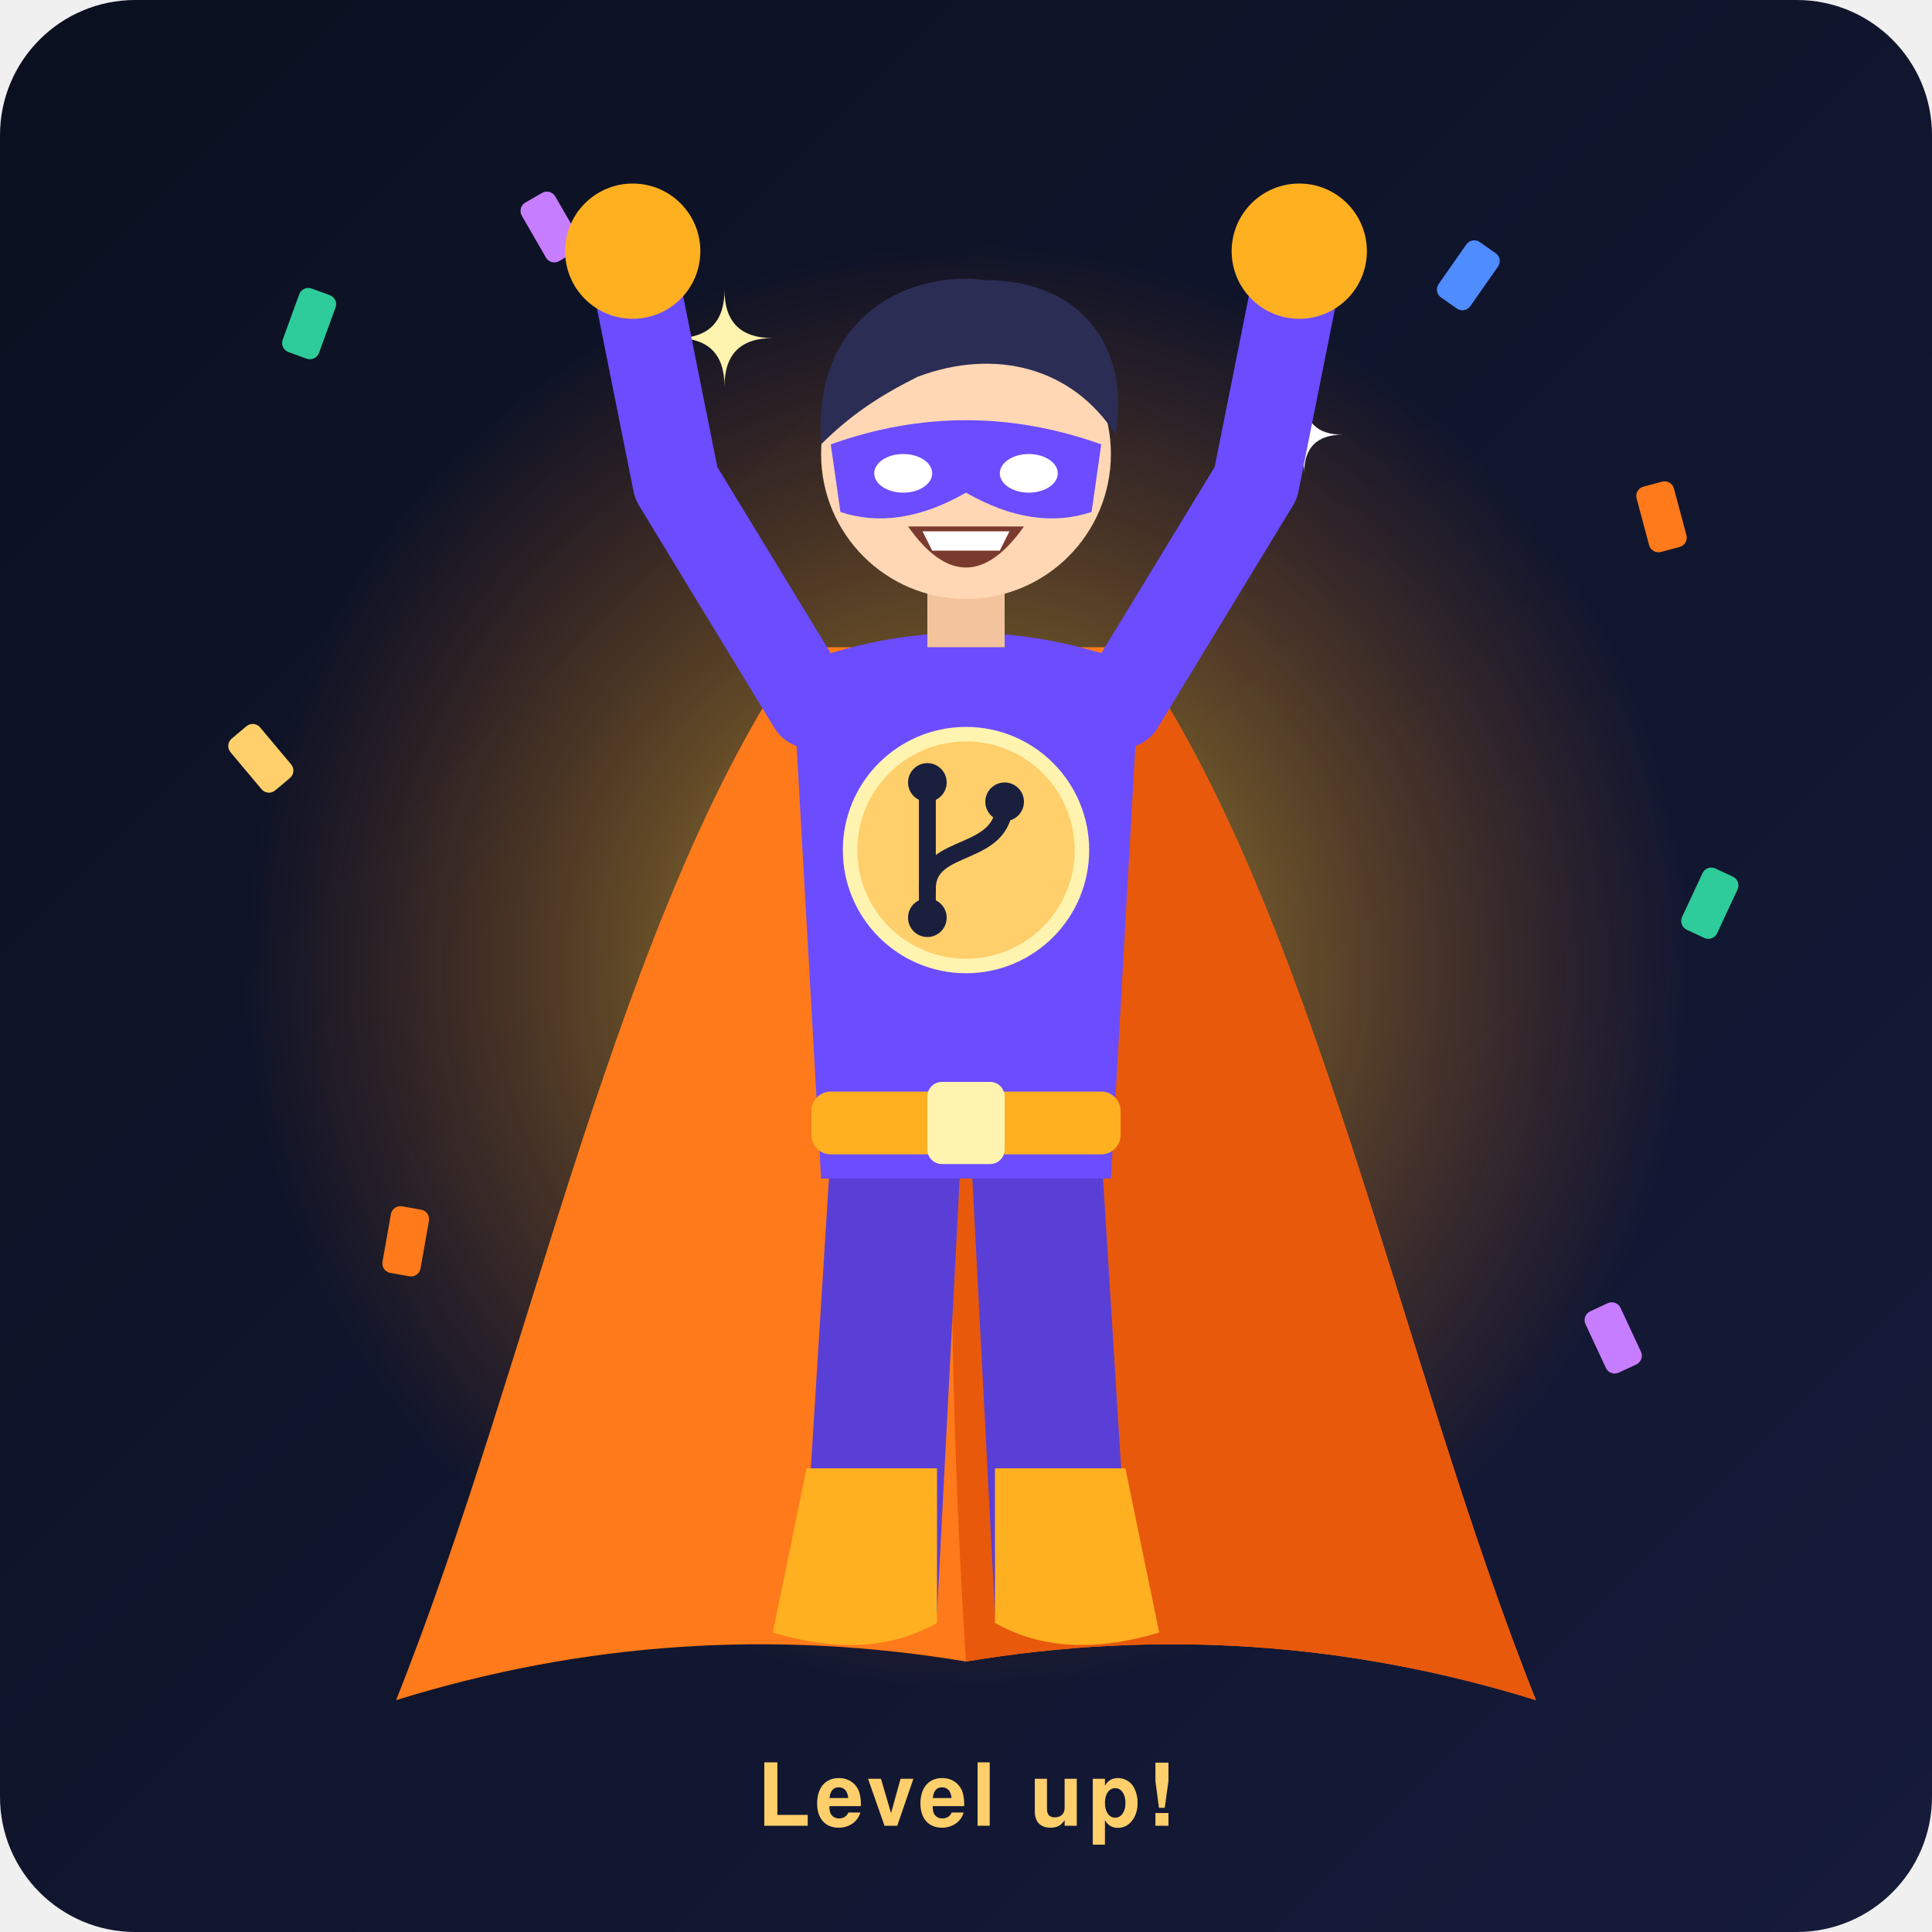
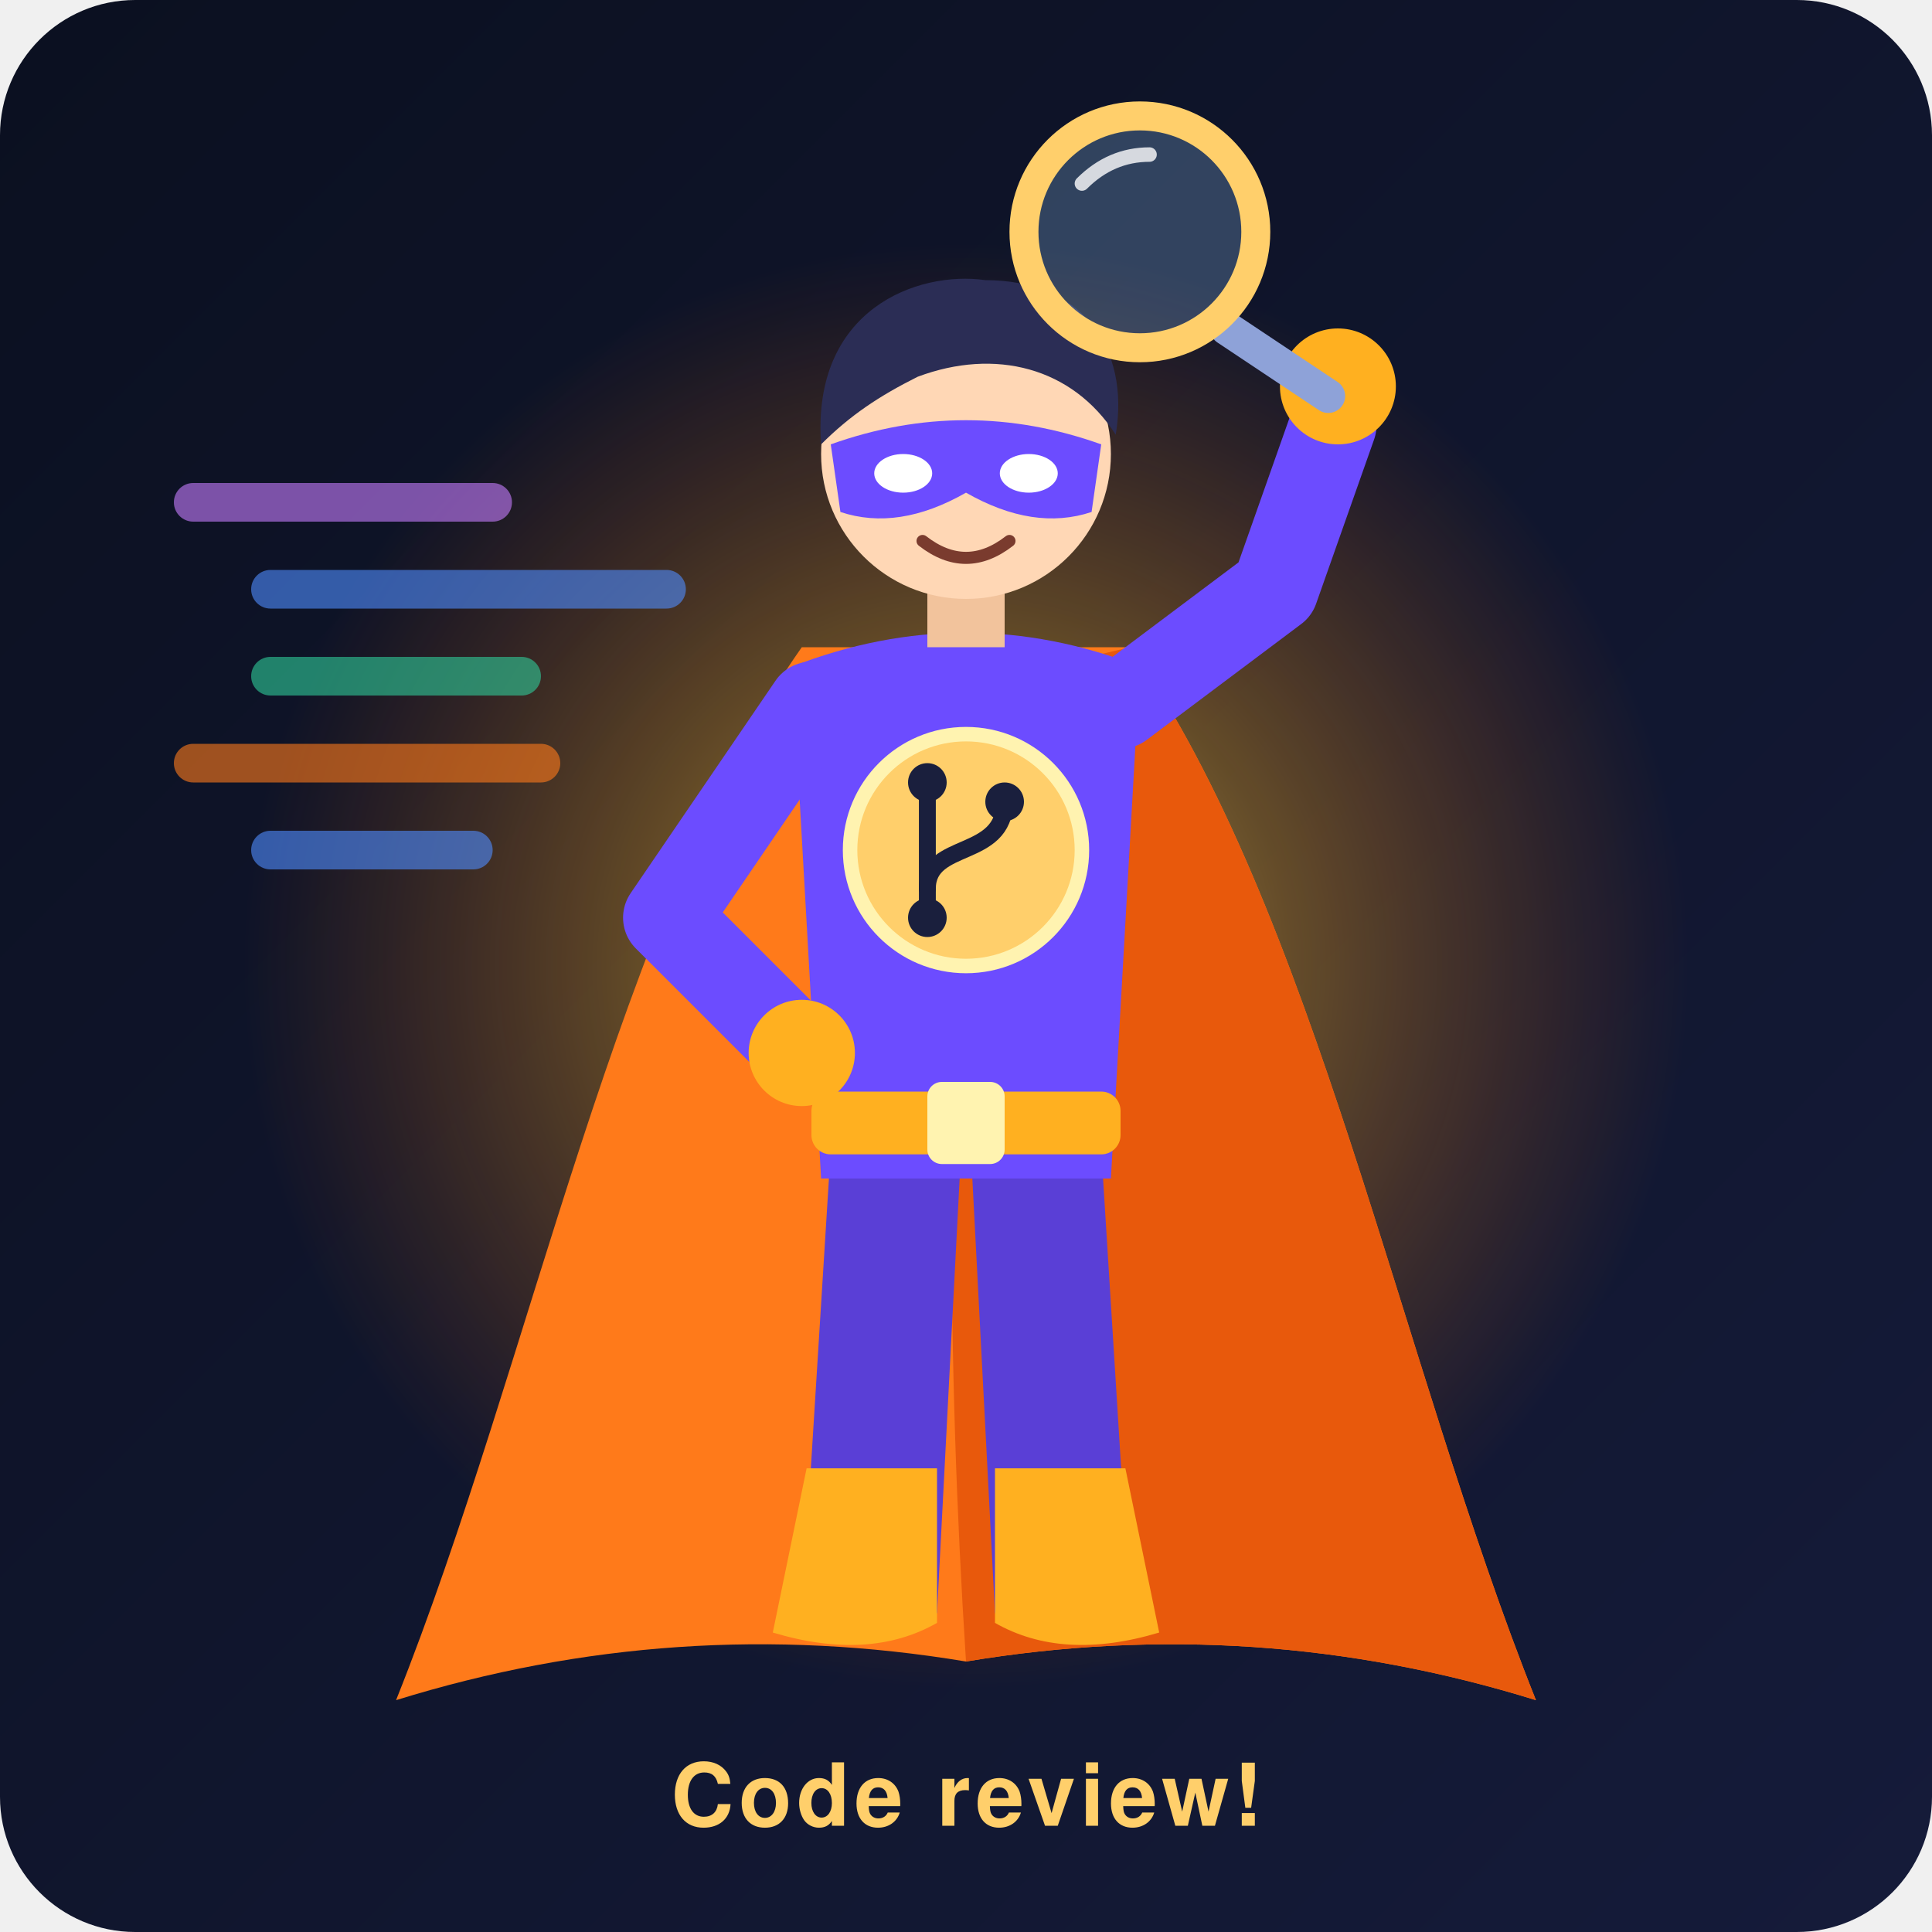
<svg xmlns="http://www.w3.org/2000/svg" viewBox="0 0 400 400" width="400" height="400" role="img" aria-labelledby="title desc">
  <style>
    .glow { transform-origin: 200px 200px; animation: glow 2.4s ease-in-out infinite; }
    .eyes { transform-origin: 600px 146px; animation: blink 4s infinite; }
    .fig { animation: bob 2.4s ease-in-out infinite; }
    .tw { transform-box: fill-box; transform-origin: center; animation: twinkle 1.8s ease-in-out infinite; }
    .tw.b { animation-delay: -0.9s; }
    @keyframes glow { 0%, 100% { transform: scale(0.94); opacity: 0.85; } 50% { transform: scale(1.06); opacity: 1; } }
    @keyframes blink { 0%, 92%, 100% { transform: scaleY(1); } 95% { transform: scaleY(0.1); } }
    @keyframes bob { 0%, 100% { transform: translateY(0); } 50% { transform: translateY(-6px); } }
    @keyframes twinkle { 0%, 100% { transform: scale(0.6); opacity: 0.5; } 50% { transform: scale(1.2); opacity: 1; } }
-     .fig { animation: jump 1.2s ease-in-out infinite; }
-     .arm-l { transform-origin: 568px 194px; animation: cheer-l 0.6s ease-in-out infinite alternate; }
-     .arm-r { transform-origin: 632px 194px; animation: cheer-r 0.6s ease-in-out infinite alternate; }
-     .cf { animation: fall 2.4s linear infinite; }
-     .cf:nth-child(2n) { animation-delay: -0.8s; } .cf:nth-child(3n) { animation-delay: -1.6s; }
-     @keyframes jump { 0%, 100% { transform: translateY(0); } 40% { transform: translateY(-16px); } 60% { transform: translateY(-16px); } }
-     @keyframes cheer-l { from { transform: rotate(4deg); } to { transform: rotate(-6deg); } }
-     @keyframes cheer-r { from { transform: rotate(-4deg); } to { transform: rotate(6deg); } }
-     @keyframes fall { 0% { transform: translateY(-30px); opacity: 0; } 15% { opacity: 1; } 85% { opacity: 1; } 100% { transform: translateY(70px); opacity: 0; } }
+     .arm-r { transform-origin: 632px 194px; animation: scan 2.4s ease-in-out infinite; }
+     .lens { transform-origin: 232px 146px; animation: scan-lens 2.4s ease-in-out infinite; }
+     .code rect { animation: read 3s ease-in-out infinite; }
+     .code rect:nth-child(2) { animation-delay: 0.3s; } .code rect:nth-child(3) { animation-delay: 0.6s; }
+     .code rect:nth-child(4) { animation-delay: 0.9s; } .code rect:nth-child(5) { animation-delay: 1.2s; }
+     @keyframes scan { 0%, 100% { transform: rotate(0); } 50% { transform: rotate(-22deg); } }
+     @keyframes scan-lens { 0%, 100% { transform: translateY(0) rotate(0); } 50% { transform: translateY(-6px) rotate(-22deg); } }  /* follows the body bob */
+     @keyframes read { 0%, 60%, 100% { opacity: 0.6; } 30% { opacity: 1; } }
    @media (prefers-reduced-motion: reduce) { * { animation: none !important; } }
  </style>
  <defs>
    <linearGradient id="bg" x1="0" y1="0" x2="1" y2="1">
      <stop offset="0" stop-color="#0b1020" />
      <stop offset="1" stop-color="#151b3a" />
    </linearGradient>
    <radialGradient id="glow" cx="0.5" cy="0.5" r="0.5">
      <stop offset="0" stop-color="#ffe680" stop-opacity="0.7" />
      <stop offset="0.45" stop-color="#ffb020" stop-opacity="0.35" />
      <stop offset="1" stop-color="#ff6a00" stop-opacity="0" />
    </radialGradient>
  </defs>
  <rect width="400" height="400" rx="28" fill="url(#bg)" />
  <circle class="glow" cx="200" cy="200" r="150" fill="url(#glow)" />
-   <g>
-     <g class="cf">
-       <rect x="60" y="60" width="8" height="14" rx="2" fill="#2ecc9a" transform="rotate(20 64 67)" />
-     </g>
-     <g class="cf">
-       <rect x="110" y="40" width="8" height="14" rx="2" fill="#c77dff" transform="rotate(-30 114 47)" />
-     </g>
-     <g class="cf">
-       <rect x="300" y="50" width="8" height="14" rx="2" fill="#4f8cff" transform="rotate(35 304 57)" />
-     </g>
-     <g class="cf">
-       <rect x="340" y="100" width="8" height="14" rx="2" fill="#ff7a1a" transform="rotate(-15 344 107)" />
-     </g>
-     <g class="cf">
-       <rect x="50" y="150" width="8" height="14" rx="2" fill="#ffcf6b" transform="rotate(-40 54 157)" />
-     </g>
-     <g class="cf">
-       <rect x="350" y="180" width="8" height="14" rx="2" fill="#2ecc9a" transform="rotate(25 354 187)" />
-     </g>
-     <g class="cf">
-       <rect x="80" y="250" width="8" height="14" rx="2" fill="#ff7a1a" transform="rotate(10 84 257)" />
-     </g>
-     <g class="cf">
-       <rect x="330" y="270" width="8" height="14" rx="2" fill="#c77dff" transform="rotate(-25 334 277)" />
-     </g>
+   <g class="code">
+     <rect x="36" y="100" width="70" height="8" rx="4" fill="#c77dff" opacity="0.6" />
+     <rect x="52" y="118" width="90" height="8" rx="4" fill="#4f8cff" opacity="0.6" />
+     <rect x="52" y="136" width="60" height="8" rx="4" fill="#2ecc9a" opacity="0.6" />
+     <rect x="36" y="154" width="80" height="8" rx="4" fill="#ff7a1a" opacity="0.6" />
+     <rect x="52" y="172" width="50" height="8" rx="4" fill="#4f8cff" opacity="0.6" />
  </g>
-   <path class="tw" d="M150 60 Q150 70 160 70 Q150 70 150 80 Q150 70 140 70 Q150 70 150 60 Z" fill="#fff3b0" />
-   <path class="tw b" d="M270 82 Q270 90 278 90 Q270 90 270 98 Q270 90 262 90 Q270 90 270 82 Z" fill="#ffffff" />
  <g transform="translate(-400 -48)">
    <g class="fig">
      <g class="cape">
        <path d="M566 182 C528 236 510 330 482 400 Q540 382 600 392 Q660 382 718 400 C690 330 672 236 634 182 Z" fill="#ff7a1a" />
        <path d="M600 190 C596 270 596 330 600 392 Q660 382 718 400 C690 330 672 236 634 182 Z" fill="#e8590c" />
      </g>
      <path d="M572 286 L566 382 H594 L599 286 Z" fill="#5a3fd6" />
      <path d="M601 286 L606 382 H634 L628 286 Z" fill="#5a3fd6" />
      <path d="M567 352 H594 L594 384 Q580 392 560 386 Z" fill="#ffb020" />
      <path d="M606 352 H633 L640 386 Q620 392 606 384 Z" fill="#ffb020" />
      <g class="arm-r">
-         <path d="M632 194 L660 148 L668 108" fill="none" stroke="#6c4cff" stroke-width="18" stroke-linecap="round" stroke-linejoin="round" />
-         <circle cx="669" cy="100" r="14" fill="#ffb020" />
+         <path d="M632 194 L664 170 L676 136" fill="none" stroke="#6c4cff" stroke-width="18" stroke-linecap="round" stroke-linejoin="round" />
+         <circle cx="677" cy="128" r="12" fill="#ffb020" />
      </g>
      <path d="M564 186 Q600 172 636 186 L630 292 H570 Z" fill="#6c4cff" />
      <rect x="568" y="274" width="64" height="13" rx="4" fill="#ffb020" />
      <rect x="592" y="272" width="16" height="17" rx="3" fill="#fff3b0" />
      <g class="arm-l">
-         <path d="M568 194 L540 148 L532 108" fill="none" stroke="#6c4cff" stroke-width="18" stroke-linecap="round" stroke-linejoin="round" />
-         <circle cx="531" cy="100" r="14" fill="#ffb020" />
+         <path d="M568 194 L538 238 L566 266" fill="none" stroke="#6c4cff" stroke-width="18" stroke-linecap="round" stroke-linejoin="round" />
+         <circle cx="566" cy="266" r="11" fill="#ffb020" />
      </g>
      <circle cx="600" cy="224" r="24" fill="#ffcf6b" stroke="#fff3b0" stroke-width="3" />
      <g stroke="#1a1f3d" stroke-width="3.5" fill="none" stroke-linecap="round">
        <path d="M592 210 V238" />
        <path d="M608 214 C608 226 592 222 592 232" />
      </g>
      <g fill="#1a1f3d">
        <circle cx="592" cy="210" r="4" />
        <circle cx="592" cy="238" r="4" />
        <circle cx="608" cy="214" r="4" />
      </g>
      <rect x="592" y="166" width="16" height="16" fill="#f2c39c" />
      <circle cx="600" cy="142" r="30" fill="#ffd7b5" />
      <path d="M570 140 C568 112 590 104 604 106 C624 106 634 120 631 138 C622 124 606 120 590 126 C582 130 576 134 570 140 Z" fill="#2b2d55" />
      <path d="M572 140 Q600 130 628 140 L626 154 Q614 158 600 150 Q586 158 574 154 Z" fill="#6c4cff" />
      <g class="eyes">
        <ellipse cx="587" cy="146" rx="6" ry="4" fill="#ffffff" />
        <ellipse cx="613" cy="146" rx="6" ry="4" fill="#ffffff" />
      </g>
-       <path d="M588 157 Q600 174 612 157 Z" fill="#7a3b2e" />
-       <path d="M591 158 H609 L607 162 H593 Z" fill="#ffffff" />
+       <path d="M591 160 Q600 167 609 160" fill="none" stroke="#7a3b2e" stroke-width="2.5" stroke-linecap="round" />
    </g>
  </g>
-   <text x="200" y="378" fill="#ffcf6b" font-family="-apple-system, BlinkMacSystemFont, 'Segoe UI', Helvetica, Arial, sans-serif" font-size="18" font-weight="800" text-anchor="middle" letter-spacing="1">Level up!</text>
+   <g class="lens">
+     <line x1="254" y1="68" x2="275" y2="82" stroke="#8ea2d8" stroke-width="7" stroke-linecap="round" />
+     <circle cx="236" cy="48" r="24" fill="#9fd3ff" fill-opacity="0.25" stroke="#ffcf6b" stroke-width="6" />
+     <path d="M224 38 Q230 32 238 32" stroke="#ffffff" stroke-width="3" fill="none" stroke-linecap="round" opacity="0.8" />
+   </g>
+   <text x="200" y="378" fill="#ffcf6b" font-family="-apple-system, BlinkMacSystemFont, 'Segoe UI', Helvetica, Arial, sans-serif" font-size="18" font-weight="800" text-anchor="middle" letter-spacing="1">Code review!</text>
</svg>
